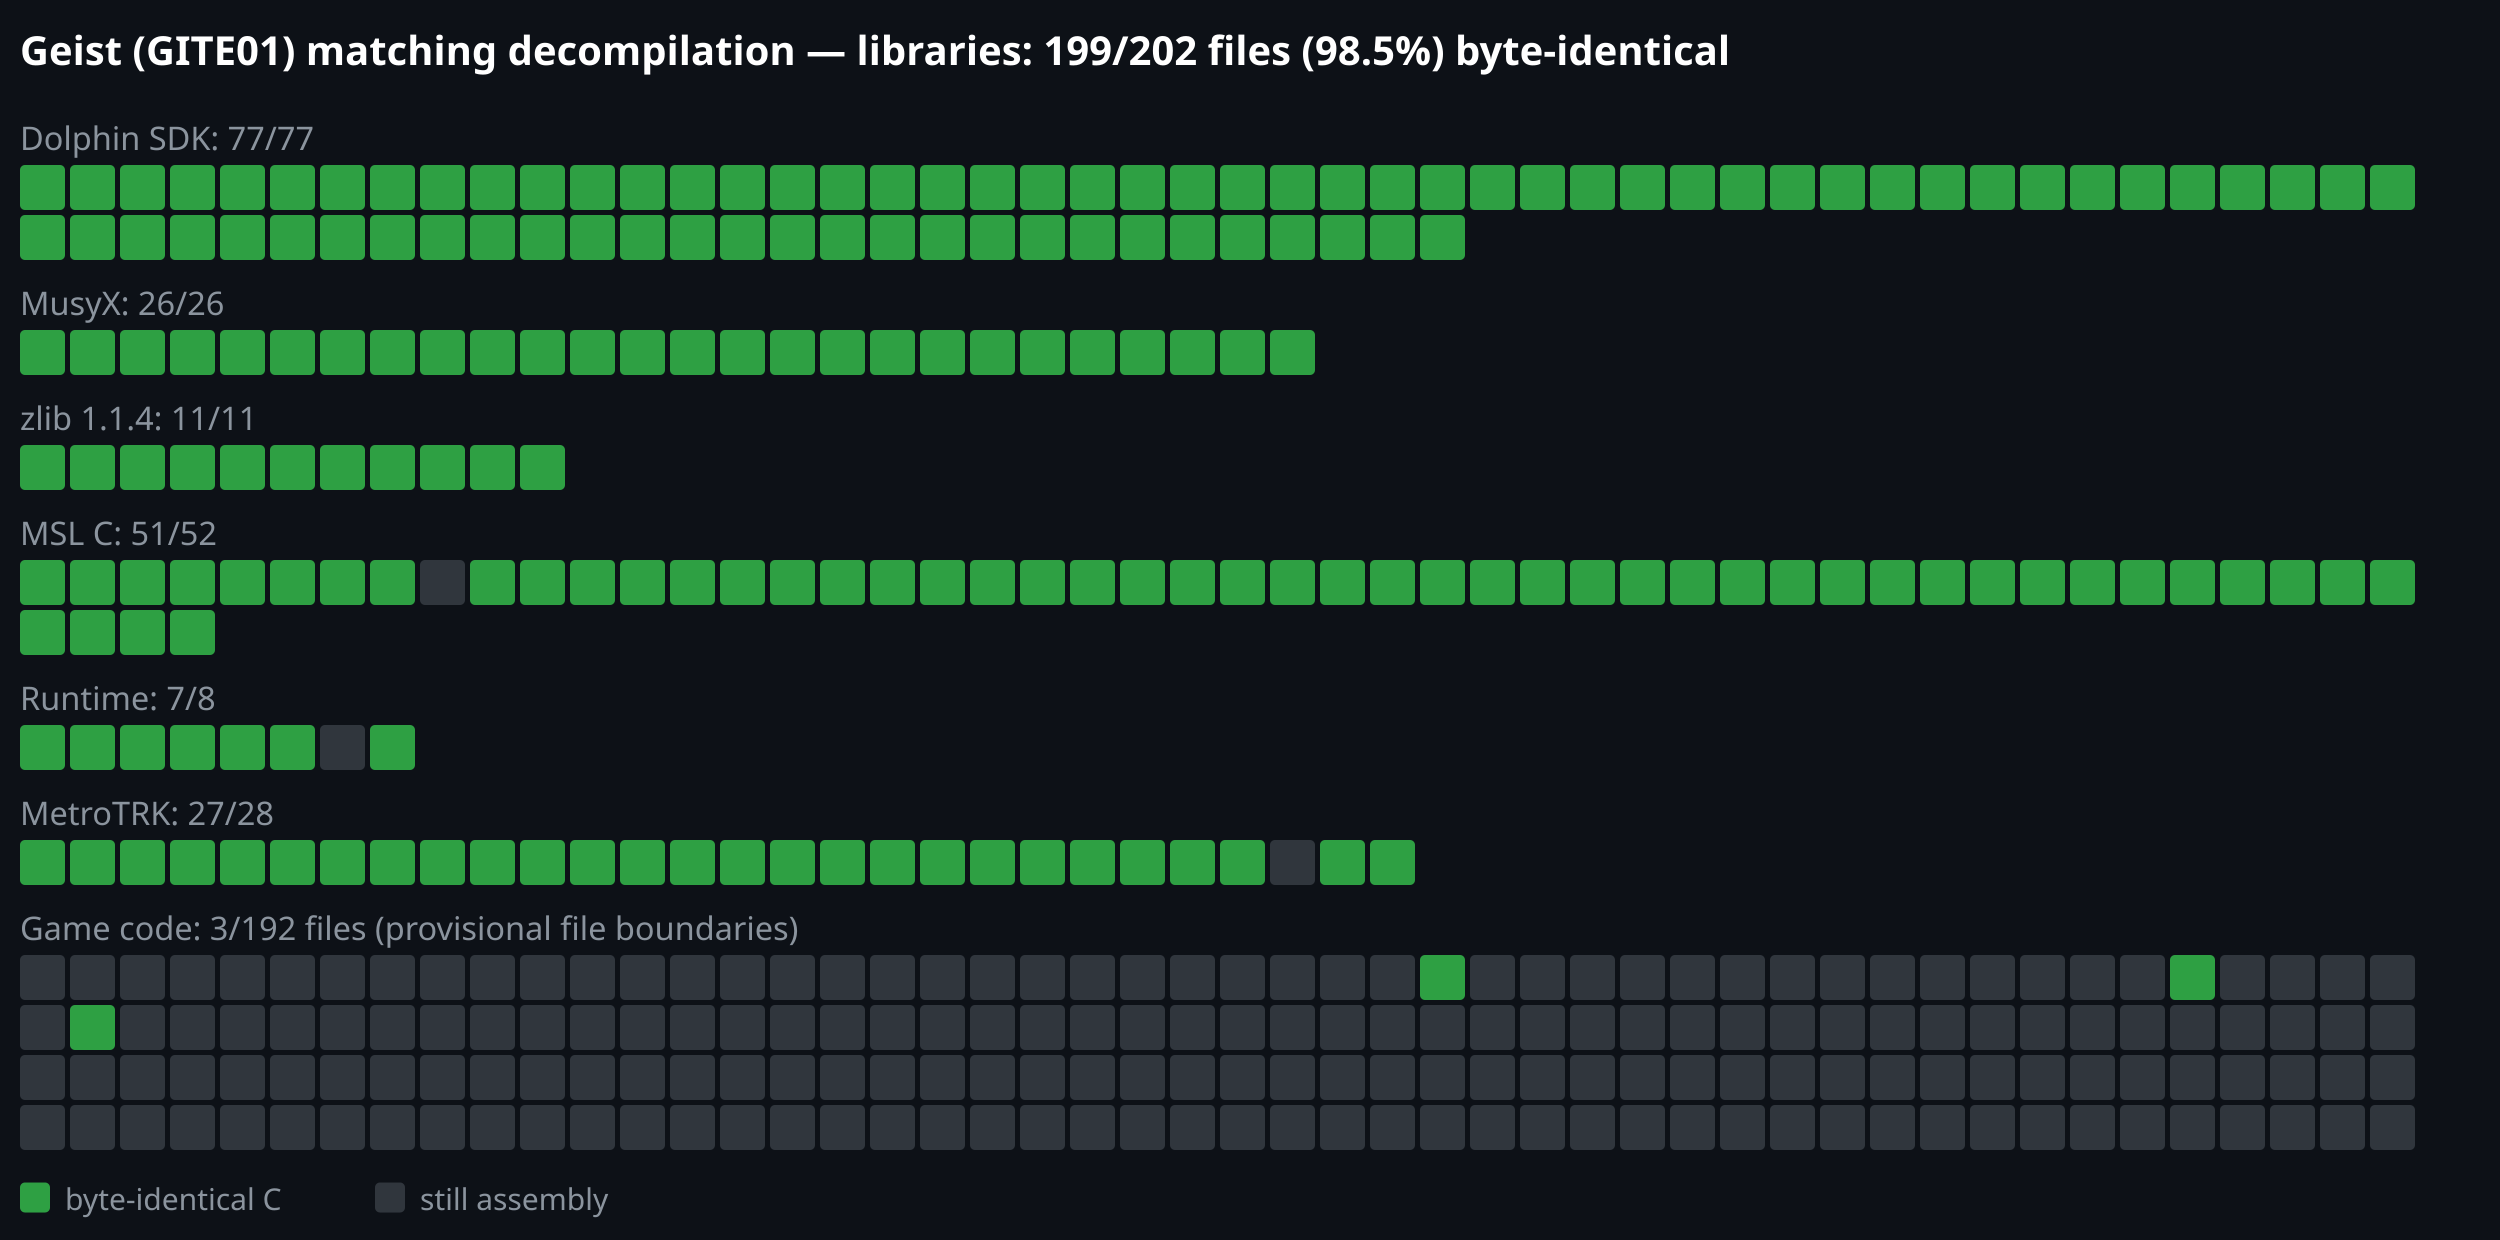
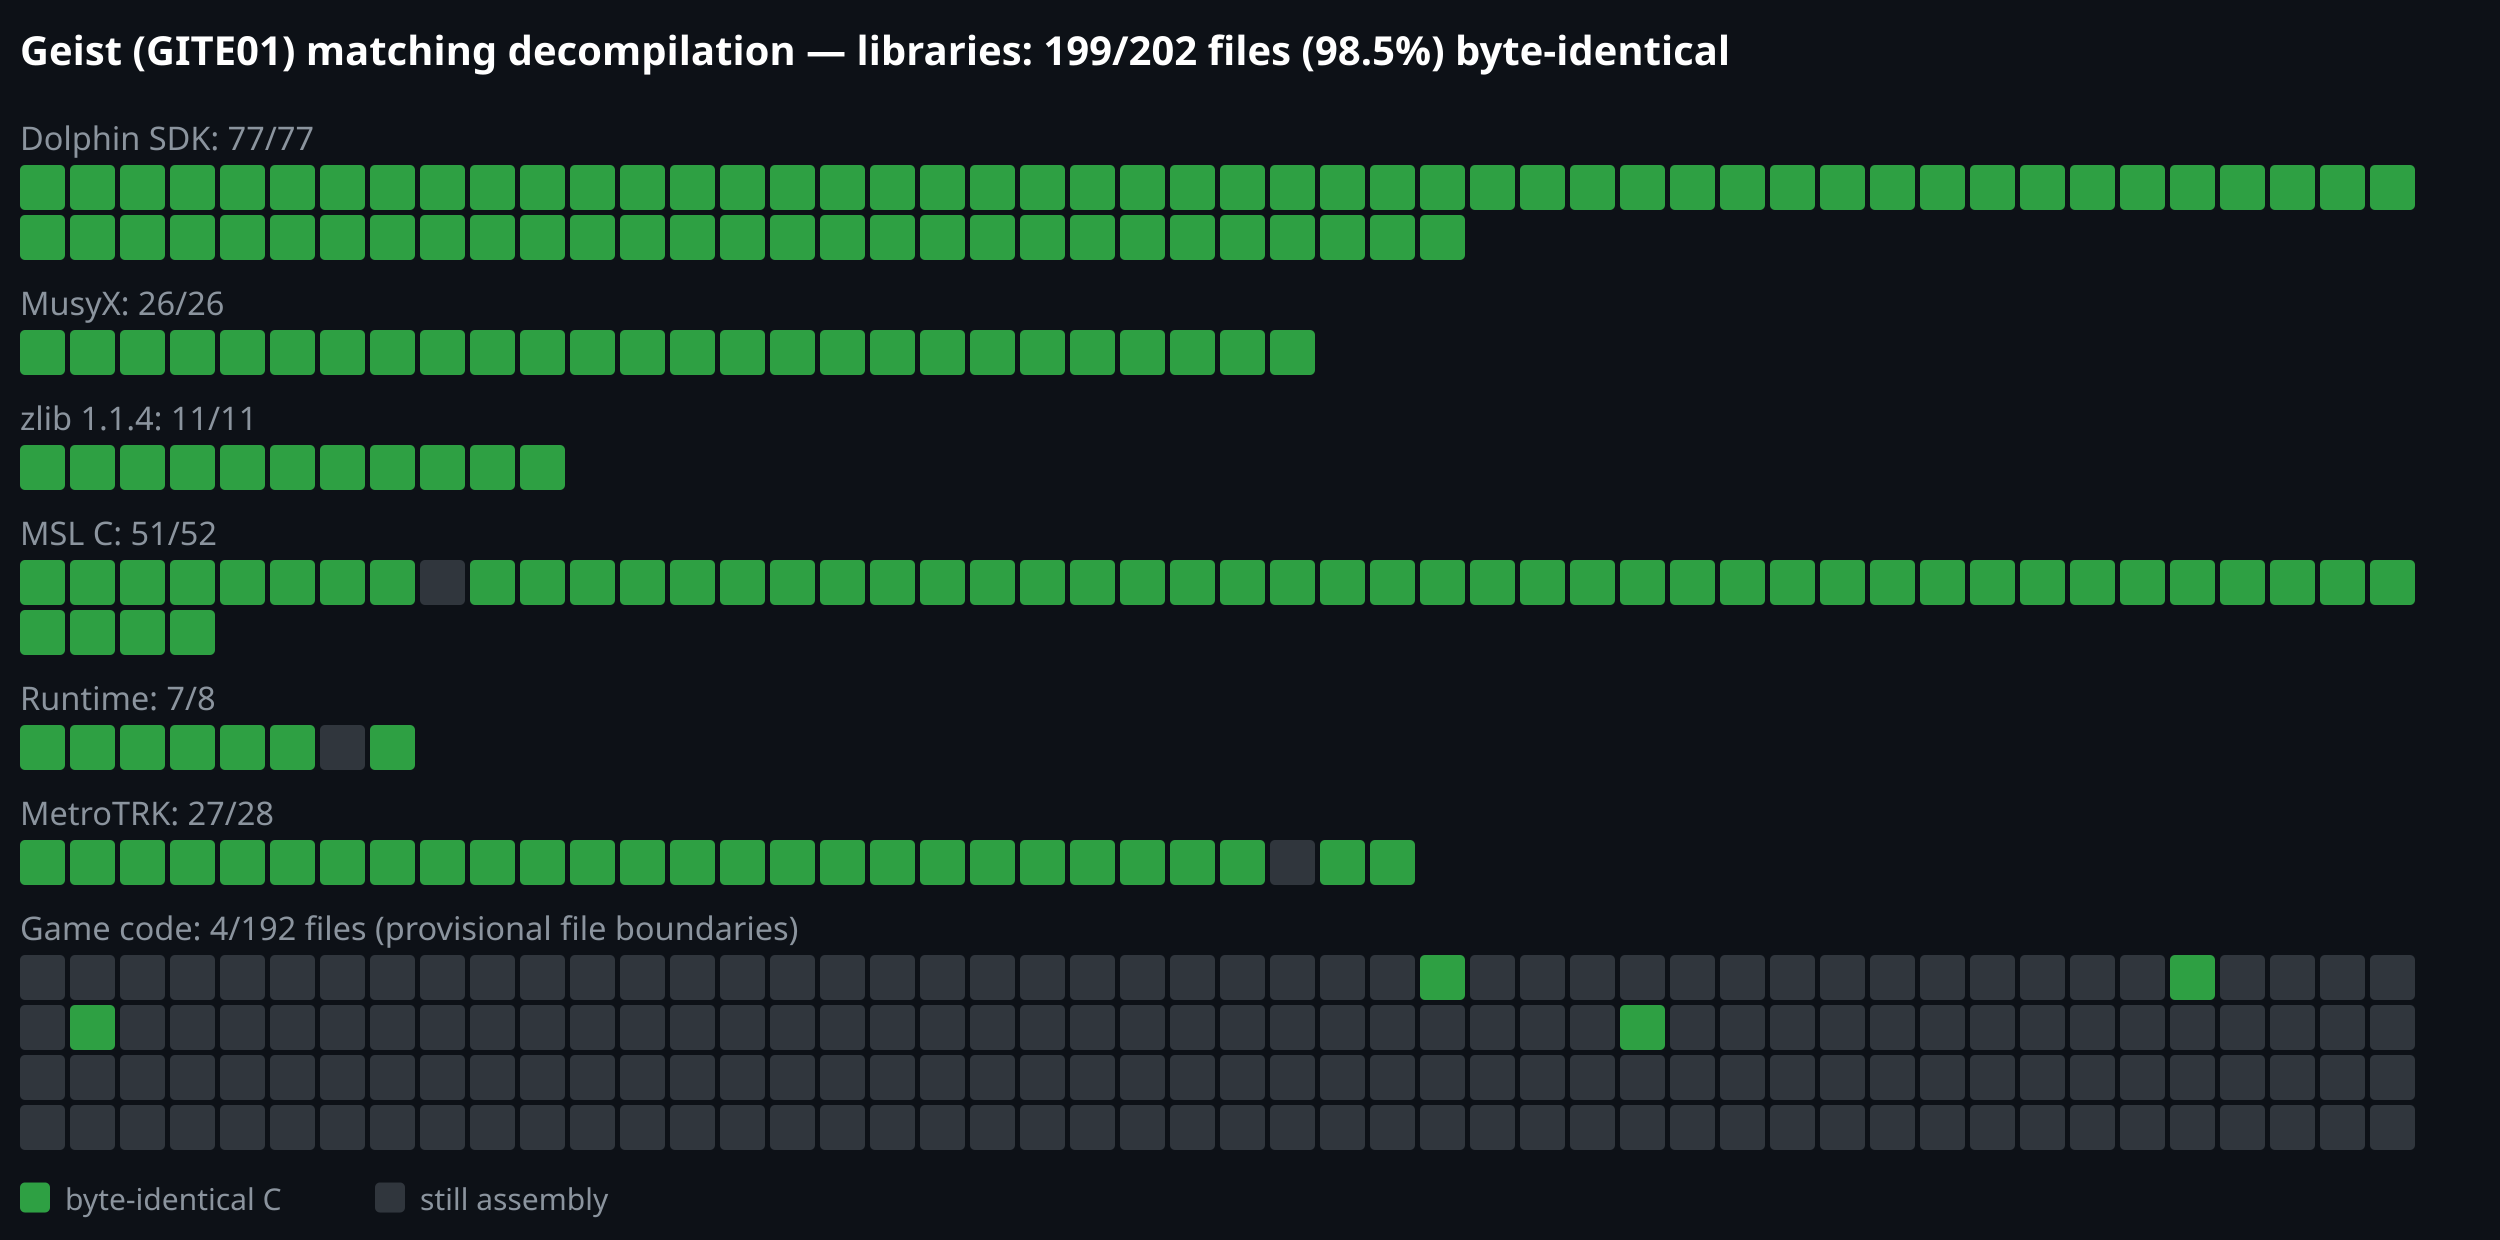
<svg xmlns="http://www.w3.org/2000/svg" viewBox="0 0 1000 496" width="1000" height="496">
  <rect width="1000" height="496" fill="#0d1117" />
  <text x="8" y="26" font-family="sans-serif" font-size="16" font-weight="bold" fill="#ffffff">Geist (GITE01) matching decompilation — libraries: 199/202 files (98.5%) byte-identical</text>
  <text x="8" y="60" font-family="sans-serif" font-size="13" font-weight="normal" fill="#8b949e">Dolphin SDK: 77/77</text>
  <rect x="8" y="66" width="18" height="18" rx="2" fill="#2ea043" />
  <rect x="28" y="66" width="18" height="18" rx="2" fill="#2ea043" />
  <rect x="48" y="66" width="18" height="18" rx="2" fill="#2ea043" />
  <rect x="68" y="66" width="18" height="18" rx="2" fill="#2ea043" />
  <rect x="88" y="66" width="18" height="18" rx="2" fill="#2ea043" />
  <rect x="108" y="66" width="18" height="18" rx="2" fill="#2ea043" />
  <rect x="128" y="66" width="18" height="18" rx="2" fill="#2ea043" />
  <rect x="148" y="66" width="18" height="18" rx="2" fill="#2ea043" />
  <rect x="168" y="66" width="18" height="18" rx="2" fill="#2ea043" />
  <rect x="188" y="66" width="18" height="18" rx="2" fill="#2ea043" />
  <rect x="208" y="66" width="18" height="18" rx="2" fill="#2ea043" />
  <rect x="228" y="66" width="18" height="18" rx="2" fill="#2ea043" />
  <rect x="248" y="66" width="18" height="18" rx="2" fill="#2ea043" />
  <rect x="268" y="66" width="18" height="18" rx="2" fill="#2ea043" />
  <rect x="288" y="66" width="18" height="18" rx="2" fill="#2ea043" />
  <rect x="308" y="66" width="18" height="18" rx="2" fill="#2ea043" />
  <rect x="328" y="66" width="18" height="18" rx="2" fill="#2ea043" />
  <rect x="348" y="66" width="18" height="18" rx="2" fill="#2ea043" />
  <rect x="368" y="66" width="18" height="18" rx="2" fill="#2ea043" />
  <rect x="388" y="66" width="18" height="18" rx="2" fill="#2ea043" />
  <rect x="408" y="66" width="18" height="18" rx="2" fill="#2ea043" />
  <rect x="428" y="66" width="18" height="18" rx="2" fill="#2ea043" />
  <rect x="448" y="66" width="18" height="18" rx="2" fill="#2ea043" />
  <rect x="468" y="66" width="18" height="18" rx="2" fill="#2ea043" />
  <rect x="488" y="66" width="18" height="18" rx="2" fill="#2ea043" />
  <rect x="508" y="66" width="18" height="18" rx="2" fill="#2ea043" />
  <rect x="528" y="66" width="18" height="18" rx="2" fill="#2ea043" />
  <rect x="548" y="66" width="18" height="18" rx="2" fill="#2ea043" />
  <rect x="568" y="66" width="18" height="18" rx="2" fill="#2ea043" />
  <rect x="588" y="66" width="18" height="18" rx="2" fill="#2ea043" />
  <rect x="608" y="66" width="18" height="18" rx="2" fill="#2ea043" />
  <rect x="628" y="66" width="18" height="18" rx="2" fill="#2ea043" />
  <rect x="648" y="66" width="18" height="18" rx="2" fill="#2ea043" />
  <rect x="668" y="66" width="18" height="18" rx="2" fill="#2ea043" />
  <rect x="688" y="66" width="18" height="18" rx="2" fill="#2ea043" />
  <rect x="708" y="66" width="18" height="18" rx="2" fill="#2ea043" />
  <rect x="728" y="66" width="18" height="18" rx="2" fill="#2ea043" />
  <rect x="748" y="66" width="18" height="18" rx="2" fill="#2ea043" />
  <rect x="768" y="66" width="18" height="18" rx="2" fill="#2ea043" />
  <rect x="788" y="66" width="18" height="18" rx="2" fill="#2ea043" />
  <rect x="808" y="66" width="18" height="18" rx="2" fill="#2ea043" />
  <rect x="828" y="66" width="18" height="18" rx="2" fill="#2ea043" />
  <rect x="848" y="66" width="18" height="18" rx="2" fill="#2ea043" />
  <rect x="868" y="66" width="18" height="18" rx="2" fill="#2ea043" />
  <rect x="888" y="66" width="18" height="18" rx="2" fill="#2ea043" />
  <rect x="908" y="66" width="18" height="18" rx="2" fill="#2ea043" />
  <rect x="928" y="66" width="18" height="18" rx="2" fill="#2ea043" />
  <rect x="948" y="66" width="18" height="18" rx="2" fill="#2ea043" />
  <rect x="8" y="86" width="18" height="18" rx="2" fill="#2ea043" />
  <rect x="28" y="86" width="18" height="18" rx="2" fill="#2ea043" />
  <rect x="48" y="86" width="18" height="18" rx="2" fill="#2ea043" />
  <rect x="68" y="86" width="18" height="18" rx="2" fill="#2ea043" />
  <rect x="88" y="86" width="18" height="18" rx="2" fill="#2ea043" />
  <rect x="108" y="86" width="18" height="18" rx="2" fill="#2ea043" />
  <rect x="128" y="86" width="18" height="18" rx="2" fill="#2ea043" />
  <rect x="148" y="86" width="18" height="18" rx="2" fill="#2ea043" />
  <rect x="168" y="86" width="18" height="18" rx="2" fill="#2ea043" />
  <rect x="188" y="86" width="18" height="18" rx="2" fill="#2ea043" />
  <rect x="208" y="86" width="18" height="18" rx="2" fill="#2ea043" />
  <rect x="228" y="86" width="18" height="18" rx="2" fill="#2ea043" />
  <rect x="248" y="86" width="18" height="18" rx="2" fill="#2ea043" />
  <rect x="268" y="86" width="18" height="18" rx="2" fill="#2ea043" />
  <rect x="288" y="86" width="18" height="18" rx="2" fill="#2ea043" />
  <rect x="308" y="86" width="18" height="18" rx="2" fill="#2ea043" />
  <rect x="328" y="86" width="18" height="18" rx="2" fill="#2ea043" />
  <rect x="348" y="86" width="18" height="18" rx="2" fill="#2ea043" />
  <rect x="368" y="86" width="18" height="18" rx="2" fill="#2ea043" />
  <rect x="388" y="86" width="18" height="18" rx="2" fill="#2ea043" />
  <rect x="408" y="86" width="18" height="18" rx="2" fill="#2ea043" />
  <rect x="428" y="86" width="18" height="18" rx="2" fill="#2ea043" />
  <rect x="448" y="86" width="18" height="18" rx="2" fill="#2ea043" />
  <rect x="468" y="86" width="18" height="18" rx="2" fill="#2ea043" />
  <rect x="488" y="86" width="18" height="18" rx="2" fill="#2ea043" />
  <rect x="508" y="86" width="18" height="18" rx="2" fill="#2ea043" />
  <rect x="528" y="86" width="18" height="18" rx="2" fill="#2ea043" />
  <rect x="548" y="86" width="18" height="18" rx="2" fill="#2ea043" />
  <rect x="568" y="86" width="18" height="18" rx="2" fill="#2ea043" />
  <text x="8" y="126" font-family="sans-serif" font-size="13" font-weight="normal" fill="#8b949e">MusyX: 26/26</text>
  <rect x="8" y="132" width="18" height="18" rx="2" fill="#2ea043" />
  <rect x="28" y="132" width="18" height="18" rx="2" fill="#2ea043" />
  <rect x="48" y="132" width="18" height="18" rx="2" fill="#2ea043" />
  <rect x="68" y="132" width="18" height="18" rx="2" fill="#2ea043" />
  <rect x="88" y="132" width="18" height="18" rx="2" fill="#2ea043" />
  <rect x="108" y="132" width="18" height="18" rx="2" fill="#2ea043" />
  <rect x="128" y="132" width="18" height="18" rx="2" fill="#2ea043" />
  <rect x="148" y="132" width="18" height="18" rx="2" fill="#2ea043" />
  <rect x="168" y="132" width="18" height="18" rx="2" fill="#2ea043" />
  <rect x="188" y="132" width="18" height="18" rx="2" fill="#2ea043" />
  <rect x="208" y="132" width="18" height="18" rx="2" fill="#2ea043" />
  <rect x="228" y="132" width="18" height="18" rx="2" fill="#2ea043" />
  <rect x="248" y="132" width="18" height="18" rx="2" fill="#2ea043" />
  <rect x="268" y="132" width="18" height="18" rx="2" fill="#2ea043" />
  <rect x="288" y="132" width="18" height="18" rx="2" fill="#2ea043" />
  <rect x="308" y="132" width="18" height="18" rx="2" fill="#2ea043" />
  <rect x="328" y="132" width="18" height="18" rx="2" fill="#2ea043" />
  <rect x="348" y="132" width="18" height="18" rx="2" fill="#2ea043" />
  <rect x="368" y="132" width="18" height="18" rx="2" fill="#2ea043" />
  <rect x="388" y="132" width="18" height="18" rx="2" fill="#2ea043" />
  <rect x="408" y="132" width="18" height="18" rx="2" fill="#2ea043" />
  <rect x="428" y="132" width="18" height="18" rx="2" fill="#2ea043" />
  <rect x="448" y="132" width="18" height="18" rx="2" fill="#2ea043" />
  <rect x="468" y="132" width="18" height="18" rx="2" fill="#2ea043" />
  <rect x="488" y="132" width="18" height="18" rx="2" fill="#2ea043" />
  <rect x="508" y="132" width="18" height="18" rx="2" fill="#2ea043" />
  <text x="8" y="172" font-family="sans-serif" font-size="13" font-weight="normal" fill="#8b949e">zlib 1.1.4: 11/11</text>
  <rect x="8" y="178" width="18" height="18" rx="2" fill="#2ea043" />
  <rect x="28" y="178" width="18" height="18" rx="2" fill="#2ea043" />
  <rect x="48" y="178" width="18" height="18" rx="2" fill="#2ea043" />
  <rect x="68" y="178" width="18" height="18" rx="2" fill="#2ea043" />
  <rect x="88" y="178" width="18" height="18" rx="2" fill="#2ea043" />
  <rect x="108" y="178" width="18" height="18" rx="2" fill="#2ea043" />
  <rect x="128" y="178" width="18" height="18" rx="2" fill="#2ea043" />
  <rect x="148" y="178" width="18" height="18" rx="2" fill="#2ea043" />
  <rect x="168" y="178" width="18" height="18" rx="2" fill="#2ea043" />
  <rect x="188" y="178" width="18" height="18" rx="2" fill="#2ea043" />
  <rect x="208" y="178" width="18" height="18" rx="2" fill="#2ea043" />
  <text x="8" y="218" font-family="sans-serif" font-size="13" font-weight="normal" fill="#8b949e">MSL C: 51/52</text>
  <rect x="8" y="224" width="18" height="18" rx="2" fill="#2ea043" />
  <rect x="28" y="224" width="18" height="18" rx="2" fill="#2ea043" />
  <rect x="48" y="224" width="18" height="18" rx="2" fill="#2ea043" />
  <rect x="68" y="224" width="18" height="18" rx="2" fill="#2ea043" />
  <rect x="88" y="224" width="18" height="18" rx="2" fill="#2ea043" />
  <rect x="108" y="224" width="18" height="18" rx="2" fill="#2ea043" />
  <rect x="128" y="224" width="18" height="18" rx="2" fill="#2ea043" />
  <rect x="148" y="224" width="18" height="18" rx="2" fill="#2ea043" />
  <rect x="168" y="224" width="18" height="18" rx="2" fill="#30363d" />
  <rect x="188" y="224" width="18" height="18" rx="2" fill="#2ea043" />
  <rect x="208" y="224" width="18" height="18" rx="2" fill="#2ea043" />
  <rect x="228" y="224" width="18" height="18" rx="2" fill="#2ea043" />
  <rect x="248" y="224" width="18" height="18" rx="2" fill="#2ea043" />
  <rect x="268" y="224" width="18" height="18" rx="2" fill="#2ea043" />
  <rect x="288" y="224" width="18" height="18" rx="2" fill="#2ea043" />
  <rect x="308" y="224" width="18" height="18" rx="2" fill="#2ea043" />
  <rect x="328" y="224" width="18" height="18" rx="2" fill="#2ea043" />
  <rect x="348" y="224" width="18" height="18" rx="2" fill="#2ea043" />
  <rect x="368" y="224" width="18" height="18" rx="2" fill="#2ea043" />
  <rect x="388" y="224" width="18" height="18" rx="2" fill="#2ea043" />
  <rect x="408" y="224" width="18" height="18" rx="2" fill="#2ea043" />
  <rect x="428" y="224" width="18" height="18" rx="2" fill="#2ea043" />
  <rect x="448" y="224" width="18" height="18" rx="2" fill="#2ea043" />
  <rect x="468" y="224" width="18" height="18" rx="2" fill="#2ea043" />
  <rect x="488" y="224" width="18" height="18" rx="2" fill="#2ea043" />
  <rect x="508" y="224" width="18" height="18" rx="2" fill="#2ea043" />
  <rect x="528" y="224" width="18" height="18" rx="2" fill="#2ea043" />
  <rect x="548" y="224" width="18" height="18" rx="2" fill="#2ea043" />
  <rect x="568" y="224" width="18" height="18" rx="2" fill="#2ea043" />
  <rect x="588" y="224" width="18" height="18" rx="2" fill="#2ea043" />
  <rect x="608" y="224" width="18" height="18" rx="2" fill="#2ea043" />
  <rect x="628" y="224" width="18" height="18" rx="2" fill="#2ea043" />
  <rect x="648" y="224" width="18" height="18" rx="2" fill="#2ea043" />
  <rect x="668" y="224" width="18" height="18" rx="2" fill="#2ea043" />
  <rect x="688" y="224" width="18" height="18" rx="2" fill="#2ea043" />
  <rect x="708" y="224" width="18" height="18" rx="2" fill="#2ea043" />
  <rect x="728" y="224" width="18" height="18" rx="2" fill="#2ea043" />
  <rect x="748" y="224" width="18" height="18" rx="2" fill="#2ea043" />
  <rect x="768" y="224" width="18" height="18" rx="2" fill="#2ea043" />
  <rect x="788" y="224" width="18" height="18" rx="2" fill="#2ea043" />
  <rect x="808" y="224" width="18" height="18" rx="2" fill="#2ea043" />
  <rect x="828" y="224" width="18" height="18" rx="2" fill="#2ea043" />
  <rect x="848" y="224" width="18" height="18" rx="2" fill="#2ea043" />
  <rect x="868" y="224" width="18" height="18" rx="2" fill="#2ea043" />
  <rect x="888" y="224" width="18" height="18" rx="2" fill="#2ea043" />
  <rect x="908" y="224" width="18" height="18" rx="2" fill="#2ea043" />
  <rect x="928" y="224" width="18" height="18" rx="2" fill="#2ea043" />
  <rect x="948" y="224" width="18" height="18" rx="2" fill="#2ea043" />
  <rect x="8" y="244" width="18" height="18" rx="2" fill="#2ea043" />
  <rect x="28" y="244" width="18" height="18" rx="2" fill="#2ea043" />
  <rect x="48" y="244" width="18" height="18" rx="2" fill="#2ea043" />
  <rect x="68" y="244" width="18" height="18" rx="2" fill="#2ea043" />
  <text x="8" y="284" font-family="sans-serif" font-size="13" font-weight="normal" fill="#8b949e">Runtime: 7/8</text>
  <rect x="8" y="290" width="18" height="18" rx="2" fill="#2ea043" />
  <rect x="28" y="290" width="18" height="18" rx="2" fill="#2ea043" />
  <rect x="48" y="290" width="18" height="18" rx="2" fill="#2ea043" />
  <rect x="68" y="290" width="18" height="18" rx="2" fill="#2ea043" />
  <rect x="88" y="290" width="18" height="18" rx="2" fill="#2ea043" />
  <rect x="108" y="290" width="18" height="18" rx="2" fill="#2ea043" />
  <rect x="128" y="290" width="18" height="18" rx="2" fill="#30363d" />
  <rect x="148" y="290" width="18" height="18" rx="2" fill="#2ea043" />
  <text x="8" y="330" font-family="sans-serif" font-size="13" font-weight="normal" fill="#8b949e">MetroTRK: 27/28</text>
  <rect x="8" y="336" width="18" height="18" rx="2" fill="#2ea043" />
  <rect x="28" y="336" width="18" height="18" rx="2" fill="#2ea043" />
  <rect x="48" y="336" width="18" height="18" rx="2" fill="#2ea043" />
  <rect x="68" y="336" width="18" height="18" rx="2" fill="#2ea043" />
  <rect x="88" y="336" width="18" height="18" rx="2" fill="#2ea043" />
  <rect x="108" y="336" width="18" height="18" rx="2" fill="#2ea043" />
  <rect x="128" y="336" width="18" height="18" rx="2" fill="#2ea043" />
  <rect x="148" y="336" width="18" height="18" rx="2" fill="#2ea043" />
  <rect x="168" y="336" width="18" height="18" rx="2" fill="#2ea043" />
  <rect x="188" y="336" width="18" height="18" rx="2" fill="#2ea043" />
  <rect x="208" y="336" width="18" height="18" rx="2" fill="#2ea043" />
  <rect x="228" y="336" width="18" height="18" rx="2" fill="#2ea043" />
  <rect x="248" y="336" width="18" height="18" rx="2" fill="#2ea043" />
  <rect x="268" y="336" width="18" height="18" rx="2" fill="#2ea043" />
  <rect x="288" y="336" width="18" height="18" rx="2" fill="#2ea043" />
  <rect x="308" y="336" width="18" height="18" rx="2" fill="#2ea043" />
  <rect x="328" y="336" width="18" height="18" rx="2" fill="#2ea043" />
  <rect x="348" y="336" width="18" height="18" rx="2" fill="#2ea043" />
  <rect x="368" y="336" width="18" height="18" rx="2" fill="#2ea043" />
  <rect x="388" y="336" width="18" height="18" rx="2" fill="#2ea043" />
  <rect x="408" y="336" width="18" height="18" rx="2" fill="#2ea043" />
  <rect x="428" y="336" width="18" height="18" rx="2" fill="#2ea043" />
  <rect x="448" y="336" width="18" height="18" rx="2" fill="#2ea043" />
  <rect x="468" y="336" width="18" height="18" rx="2" fill="#2ea043" />
  <rect x="488" y="336" width="18" height="18" rx="2" fill="#2ea043" />
  <rect x="508" y="336" width="18" height="18" rx="2" fill="#30363d" />
  <rect x="528" y="336" width="18" height="18" rx="2" fill="#2ea043" />
  <rect x="548" y="336" width="18" height="18" rx="2" fill="#2ea043" />
-   <text x="8" y="376" font-family="sans-serif" font-size="13" font-weight="normal" fill="#8b949e">Game code: 3/192 files (provisional file boundaries)</text>
+   <text x="8" y="376" font-family="sans-serif" font-size="13" font-weight="normal" fill="#8b949e">Game code: 4/192 files (provisional file boundaries)</text>
  <rect x="8" y="382" width="18" height="18" rx="2" fill="#30363d" />
  <rect x="28" y="382" width="18" height="18" rx="2" fill="#30363d" />
  <rect x="48" y="382" width="18" height="18" rx="2" fill="#30363d" />
  <rect x="68" y="382" width="18" height="18" rx="2" fill="#30363d" />
  <rect x="88" y="382" width="18" height="18" rx="2" fill="#30363d" />
  <rect x="108" y="382" width="18" height="18" rx="2" fill="#30363d" />
  <rect x="128" y="382" width="18" height="18" rx="2" fill="#30363d" />
  <rect x="148" y="382" width="18" height="18" rx="2" fill="#30363d" />
  <rect x="168" y="382" width="18" height="18" rx="2" fill="#30363d" />
  <rect x="188" y="382" width="18" height="18" rx="2" fill="#30363d" />
  <rect x="208" y="382" width="18" height="18" rx="2" fill="#30363d" />
  <rect x="228" y="382" width="18" height="18" rx="2" fill="#30363d" />
  <rect x="248" y="382" width="18" height="18" rx="2" fill="#30363d" />
  <rect x="268" y="382" width="18" height="18" rx="2" fill="#30363d" />
  <rect x="288" y="382" width="18" height="18" rx="2" fill="#30363d" />
  <rect x="308" y="382" width="18" height="18" rx="2" fill="#30363d" />
  <rect x="328" y="382" width="18" height="18" rx="2" fill="#30363d" />
  <rect x="348" y="382" width="18" height="18" rx="2" fill="#30363d" />
  <rect x="368" y="382" width="18" height="18" rx="2" fill="#30363d" />
  <rect x="388" y="382" width="18" height="18" rx="2" fill="#30363d" />
  <rect x="408" y="382" width="18" height="18" rx="2" fill="#30363d" />
  <rect x="428" y="382" width="18" height="18" rx="2" fill="#30363d" />
  <rect x="448" y="382" width="18" height="18" rx="2" fill="#30363d" />
  <rect x="468" y="382" width="18" height="18" rx="2" fill="#30363d" />
  <rect x="488" y="382" width="18" height="18" rx="2" fill="#30363d" />
  <rect x="508" y="382" width="18" height="18" rx="2" fill="#30363d" />
  <rect x="528" y="382" width="18" height="18" rx="2" fill="#30363d" />
  <rect x="548" y="382" width="18" height="18" rx="2" fill="#30363d" />
  <rect x="568" y="382" width="18" height="18" rx="2" fill="#2ea043" />
  <rect x="588" y="382" width="18" height="18" rx="2" fill="#30363d" />
  <rect x="608" y="382" width="18" height="18" rx="2" fill="#30363d" />
  <rect x="628" y="382" width="18" height="18" rx="2" fill="#30363d" />
  <rect x="648" y="382" width="18" height="18" rx="2" fill="#30363d" />
  <rect x="668" y="382" width="18" height="18" rx="2" fill="#30363d" />
  <rect x="688" y="382" width="18" height="18" rx="2" fill="#30363d" />
  <rect x="708" y="382" width="18" height="18" rx="2" fill="#30363d" />
  <rect x="728" y="382" width="18" height="18" rx="2" fill="#30363d" />
  <rect x="748" y="382" width="18" height="18" rx="2" fill="#30363d" />
  <rect x="768" y="382" width="18" height="18" rx="2" fill="#30363d" />
  <rect x="788" y="382" width="18" height="18" rx="2" fill="#30363d" />
  <rect x="808" y="382" width="18" height="18" rx="2" fill="#30363d" />
  <rect x="828" y="382" width="18" height="18" rx="2" fill="#30363d" />
  <rect x="848" y="382" width="18" height="18" rx="2" fill="#30363d" />
  <rect x="868" y="382" width="18" height="18" rx="2" fill="#2ea043" />
  <rect x="888" y="382" width="18" height="18" rx="2" fill="#30363d" />
  <rect x="908" y="382" width="18" height="18" rx="2" fill="#30363d" />
  <rect x="928" y="382" width="18" height="18" rx="2" fill="#30363d" />
  <rect x="948" y="382" width="18" height="18" rx="2" fill="#30363d" />
  <rect x="8" y="402" width="18" height="18" rx="2" fill="#30363d" />
  <rect x="28" y="402" width="18" height="18" rx="2" fill="#2ea043" />
  <rect x="48" y="402" width="18" height="18" rx="2" fill="#30363d" />
  <rect x="68" y="402" width="18" height="18" rx="2" fill="#30363d" />
  <rect x="88" y="402" width="18" height="18" rx="2" fill="#30363d" />
  <rect x="108" y="402" width="18" height="18" rx="2" fill="#30363d" />
  <rect x="128" y="402" width="18" height="18" rx="2" fill="#30363d" />
  <rect x="148" y="402" width="18" height="18" rx="2" fill="#30363d" />
  <rect x="168" y="402" width="18" height="18" rx="2" fill="#30363d" />
  <rect x="188" y="402" width="18" height="18" rx="2" fill="#30363d" />
  <rect x="208" y="402" width="18" height="18" rx="2" fill="#30363d" />
  <rect x="228" y="402" width="18" height="18" rx="2" fill="#30363d" />
  <rect x="248" y="402" width="18" height="18" rx="2" fill="#30363d" />
  <rect x="268" y="402" width="18" height="18" rx="2" fill="#30363d" />
  <rect x="288" y="402" width="18" height="18" rx="2" fill="#30363d" />
  <rect x="308" y="402" width="18" height="18" rx="2" fill="#30363d" />
  <rect x="328" y="402" width="18" height="18" rx="2" fill="#30363d" />
  <rect x="348" y="402" width="18" height="18" rx="2" fill="#30363d" />
  <rect x="368" y="402" width="18" height="18" rx="2" fill="#30363d" />
  <rect x="388" y="402" width="18" height="18" rx="2" fill="#30363d" />
  <rect x="408" y="402" width="18" height="18" rx="2" fill="#30363d" />
  <rect x="428" y="402" width="18" height="18" rx="2" fill="#30363d" />
  <rect x="448" y="402" width="18" height="18" rx="2" fill="#30363d" />
  <rect x="468" y="402" width="18" height="18" rx="2" fill="#30363d" />
  <rect x="488" y="402" width="18" height="18" rx="2" fill="#30363d" />
  <rect x="508" y="402" width="18" height="18" rx="2" fill="#30363d" />
  <rect x="528" y="402" width="18" height="18" rx="2" fill="#30363d" />
  <rect x="548" y="402" width="18" height="18" rx="2" fill="#30363d" />
  <rect x="568" y="402" width="18" height="18" rx="2" fill="#30363d" />
  <rect x="588" y="402" width="18" height="18" rx="2" fill="#30363d" />
  <rect x="608" y="402" width="18" height="18" rx="2" fill="#30363d" />
  <rect x="628" y="402" width="18" height="18" rx="2" fill="#30363d" />
-   <rect x="648" y="402" width="18" height="18" rx="2" fill="#30363d" />
+   <rect x="648" y="402" width="18" height="18" rx="2" fill="#2ea043" />
  <rect x="668" y="402" width="18" height="18" rx="2" fill="#30363d" />
  <rect x="688" y="402" width="18" height="18" rx="2" fill="#30363d" />
  <rect x="708" y="402" width="18" height="18" rx="2" fill="#30363d" />
  <rect x="728" y="402" width="18" height="18" rx="2" fill="#30363d" />
  <rect x="748" y="402" width="18" height="18" rx="2" fill="#30363d" />
  <rect x="768" y="402" width="18" height="18" rx="2" fill="#30363d" />
  <rect x="788" y="402" width="18" height="18" rx="2" fill="#30363d" />
  <rect x="808" y="402" width="18" height="18" rx="2" fill="#30363d" />
  <rect x="828" y="402" width="18" height="18" rx="2" fill="#30363d" />
  <rect x="848" y="402" width="18" height="18" rx="2" fill="#30363d" />
  <rect x="868" y="402" width="18" height="18" rx="2" fill="#30363d" />
  <rect x="888" y="402" width="18" height="18" rx="2" fill="#30363d" />
  <rect x="908" y="402" width="18" height="18" rx="2" fill="#30363d" />
  <rect x="928" y="402" width="18" height="18" rx="2" fill="#30363d" />
  <rect x="948" y="402" width="18" height="18" rx="2" fill="#30363d" />
  <rect x="8" y="422" width="18" height="18" rx="2" fill="#30363d" />
  <rect x="28" y="422" width="18" height="18" rx="2" fill="#30363d" />
  <rect x="48" y="422" width="18" height="18" rx="2" fill="#30363d" />
  <rect x="68" y="422" width="18" height="18" rx="2" fill="#30363d" />
  <rect x="88" y="422" width="18" height="18" rx="2" fill="#30363d" />
  <rect x="108" y="422" width="18" height="18" rx="2" fill="#30363d" />
  <rect x="128" y="422" width="18" height="18" rx="2" fill="#30363d" />
  <rect x="148" y="422" width="18" height="18" rx="2" fill="#30363d" />
  <rect x="168" y="422" width="18" height="18" rx="2" fill="#30363d" />
  <rect x="188" y="422" width="18" height="18" rx="2" fill="#30363d" />
  <rect x="208" y="422" width="18" height="18" rx="2" fill="#30363d" />
  <rect x="228" y="422" width="18" height="18" rx="2" fill="#30363d" />
  <rect x="248" y="422" width="18" height="18" rx="2" fill="#30363d" />
  <rect x="268" y="422" width="18" height="18" rx="2" fill="#30363d" />
  <rect x="288" y="422" width="18" height="18" rx="2" fill="#30363d" />
  <rect x="308" y="422" width="18" height="18" rx="2" fill="#30363d" />
  <rect x="328" y="422" width="18" height="18" rx="2" fill="#30363d" />
  <rect x="348" y="422" width="18" height="18" rx="2" fill="#30363d" />
  <rect x="368" y="422" width="18" height="18" rx="2" fill="#30363d" />
  <rect x="388" y="422" width="18" height="18" rx="2" fill="#30363d" />
  <rect x="408" y="422" width="18" height="18" rx="2" fill="#30363d" />
  <rect x="428" y="422" width="18" height="18" rx="2" fill="#30363d" />
  <rect x="448" y="422" width="18" height="18" rx="2" fill="#30363d" />
  <rect x="468" y="422" width="18" height="18" rx="2" fill="#30363d" />
  <rect x="488" y="422" width="18" height="18" rx="2" fill="#30363d" />
  <rect x="508" y="422" width="18" height="18" rx="2" fill="#30363d" />
  <rect x="528" y="422" width="18" height="18" rx="2" fill="#30363d" />
  <rect x="548" y="422" width="18" height="18" rx="2" fill="#30363d" />
  <rect x="568" y="422" width="18" height="18" rx="2" fill="#30363d" />
  <rect x="588" y="422" width="18" height="18" rx="2" fill="#30363d" />
  <rect x="608" y="422" width="18" height="18" rx="2" fill="#30363d" />
  <rect x="628" y="422" width="18" height="18" rx="2" fill="#30363d" />
  <rect x="648" y="422" width="18" height="18" rx="2" fill="#30363d" />
  <rect x="668" y="422" width="18" height="18" rx="2" fill="#30363d" />
  <rect x="688" y="422" width="18" height="18" rx="2" fill="#30363d" />
  <rect x="708" y="422" width="18" height="18" rx="2" fill="#30363d" />
  <rect x="728" y="422" width="18" height="18" rx="2" fill="#30363d" />
  <rect x="748" y="422" width="18" height="18" rx="2" fill="#30363d" />
  <rect x="768" y="422" width="18" height="18" rx="2" fill="#30363d" />
  <rect x="788" y="422" width="18" height="18" rx="2" fill="#30363d" />
  <rect x="808" y="422" width="18" height="18" rx="2" fill="#30363d" />
  <rect x="828" y="422" width="18" height="18" rx="2" fill="#30363d" />
  <rect x="848" y="422" width="18" height="18" rx="2" fill="#30363d" />
  <rect x="868" y="422" width="18" height="18" rx="2" fill="#30363d" />
  <rect x="888" y="422" width="18" height="18" rx="2" fill="#30363d" />
  <rect x="908" y="422" width="18" height="18" rx="2" fill="#30363d" />
  <rect x="928" y="422" width="18" height="18" rx="2" fill="#30363d" />
  <rect x="948" y="422" width="18" height="18" rx="2" fill="#30363d" />
  <rect x="8" y="442" width="18" height="18" rx="2" fill="#30363d" />
  <rect x="28" y="442" width="18" height="18" rx="2" fill="#30363d" />
  <rect x="48" y="442" width="18" height="18" rx="2" fill="#30363d" />
  <rect x="68" y="442" width="18" height="18" rx="2" fill="#30363d" />
  <rect x="88" y="442" width="18" height="18" rx="2" fill="#30363d" />
  <rect x="108" y="442" width="18" height="18" rx="2" fill="#30363d" />
  <rect x="128" y="442" width="18" height="18" rx="2" fill="#30363d" />
  <rect x="148" y="442" width="18" height="18" rx="2" fill="#30363d" />
  <rect x="168" y="442" width="18" height="18" rx="2" fill="#30363d" />
  <rect x="188" y="442" width="18" height="18" rx="2" fill="#30363d" />
  <rect x="208" y="442" width="18" height="18" rx="2" fill="#30363d" />
  <rect x="228" y="442" width="18" height="18" rx="2" fill="#30363d" />
  <rect x="248" y="442" width="18" height="18" rx="2" fill="#30363d" />
  <rect x="268" y="442" width="18" height="18" rx="2" fill="#30363d" />
  <rect x="288" y="442" width="18" height="18" rx="2" fill="#30363d" />
  <rect x="308" y="442" width="18" height="18" rx="2" fill="#30363d" />
  <rect x="328" y="442" width="18" height="18" rx="2" fill="#30363d" />
  <rect x="348" y="442" width="18" height="18" rx="2" fill="#30363d" />
  <rect x="368" y="442" width="18" height="18" rx="2" fill="#30363d" />
  <rect x="388" y="442" width="18" height="18" rx="2" fill="#30363d" />
  <rect x="408" y="442" width="18" height="18" rx="2" fill="#30363d" />
  <rect x="428" y="442" width="18" height="18" rx="2" fill="#30363d" />
  <rect x="448" y="442" width="18" height="18" rx="2" fill="#30363d" />
  <rect x="468" y="442" width="18" height="18" rx="2" fill="#30363d" />
  <rect x="488" y="442" width="18" height="18" rx="2" fill="#30363d" />
  <rect x="508" y="442" width="18" height="18" rx="2" fill="#30363d" />
  <rect x="528" y="442" width="18" height="18" rx="2" fill="#30363d" />
  <rect x="548" y="442" width="18" height="18" rx="2" fill="#30363d" />
  <rect x="568" y="442" width="18" height="18" rx="2" fill="#30363d" />
  <rect x="588" y="442" width="18" height="18" rx="2" fill="#30363d" />
  <rect x="608" y="442" width="18" height="18" rx="2" fill="#30363d" />
  <rect x="628" y="442" width="18" height="18" rx="2" fill="#30363d" />
  <rect x="648" y="442" width="18" height="18" rx="2" fill="#30363d" />
  <rect x="668" y="442" width="18" height="18" rx="2" fill="#30363d" />
  <rect x="688" y="442" width="18" height="18" rx="2" fill="#30363d" />
  <rect x="708" y="442" width="18" height="18" rx="2" fill="#30363d" />
  <rect x="728" y="442" width="18" height="18" rx="2" fill="#30363d" />
  <rect x="748" y="442" width="18" height="18" rx="2" fill="#30363d" />
  <rect x="768" y="442" width="18" height="18" rx="2" fill="#30363d" />
  <rect x="788" y="442" width="18" height="18" rx="2" fill="#30363d" />
  <rect x="808" y="442" width="18" height="18" rx="2" fill="#30363d" />
  <rect x="828" y="442" width="18" height="18" rx="2" fill="#30363d" />
  <rect x="848" y="442" width="18" height="18" rx="2" fill="#30363d" />
  <rect x="868" y="442" width="18" height="18" rx="2" fill="#30363d" />
  <rect x="888" y="442" width="18" height="18" rx="2" fill="#30363d" />
  <rect x="908" y="442" width="18" height="18" rx="2" fill="#30363d" />
  <rect x="928" y="442" width="18" height="18" rx="2" fill="#30363d" />
  <rect x="948" y="442" width="18" height="18" rx="2" fill="#30363d" />
  <rect x="8" y="473" width="12" height="12" rx="2" fill="#2ea043" />
  <text x="26" y="484" font-family="sans-serif" font-size="12" font-weight="normal" fill="#8b949e">byte-identical C</text>
  <rect x="150" y="473" width="12" height="12" rx="2" fill="#30363d" />
  <text x="168" y="484" font-family="sans-serif" font-size="12" font-weight="normal" fill="#8b949e">still assembly</text>
</svg>
